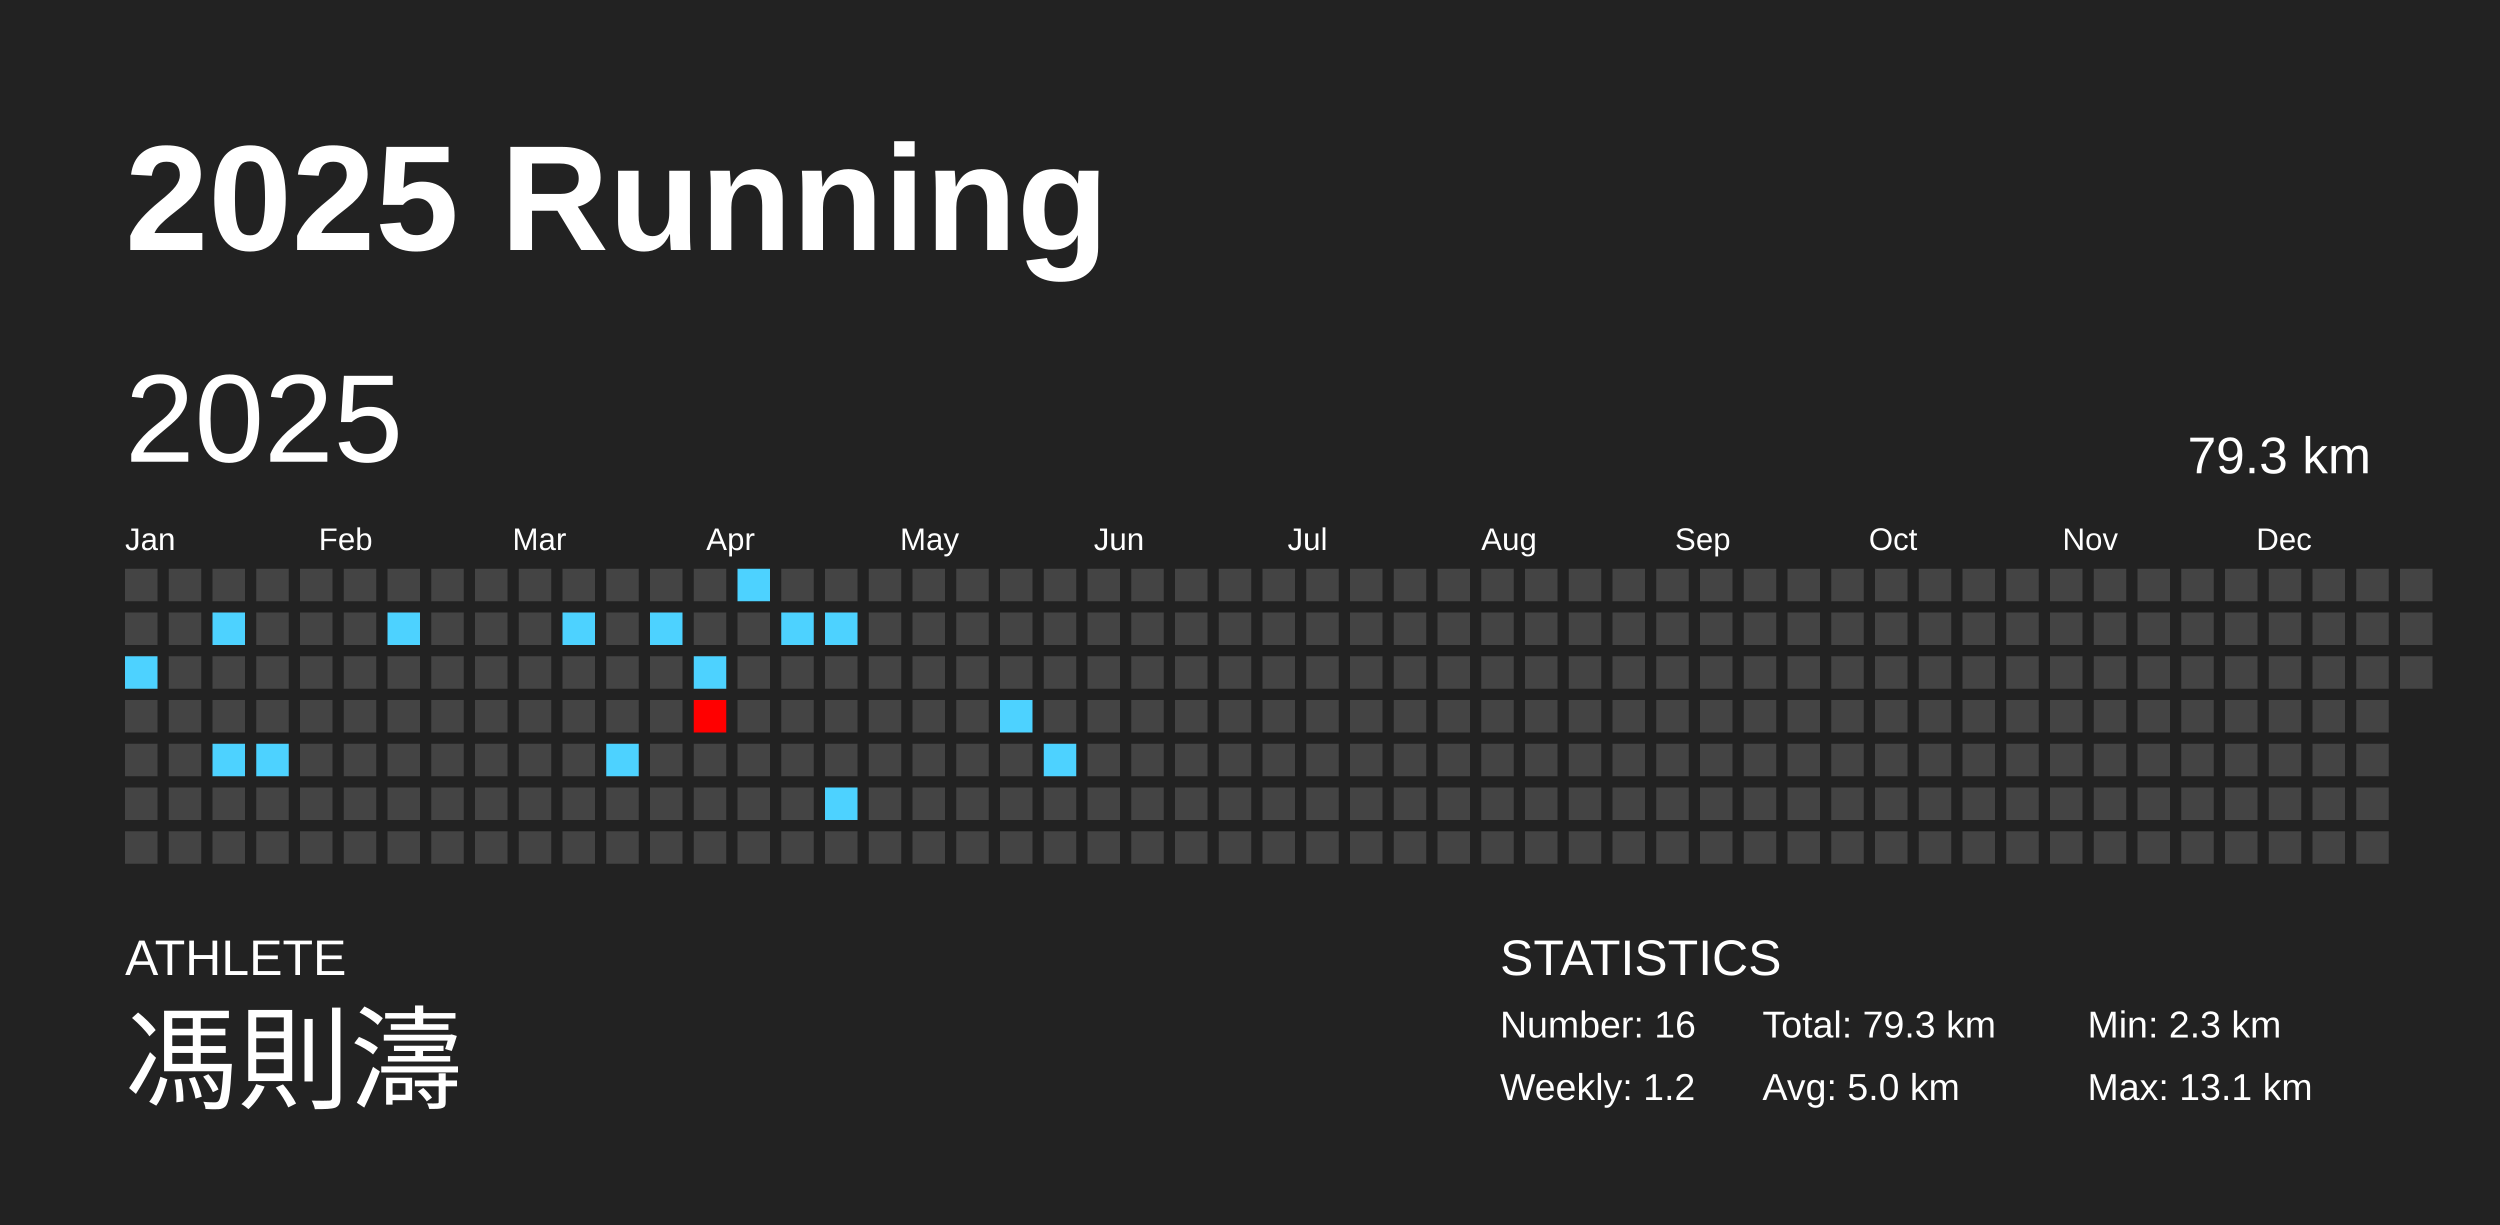
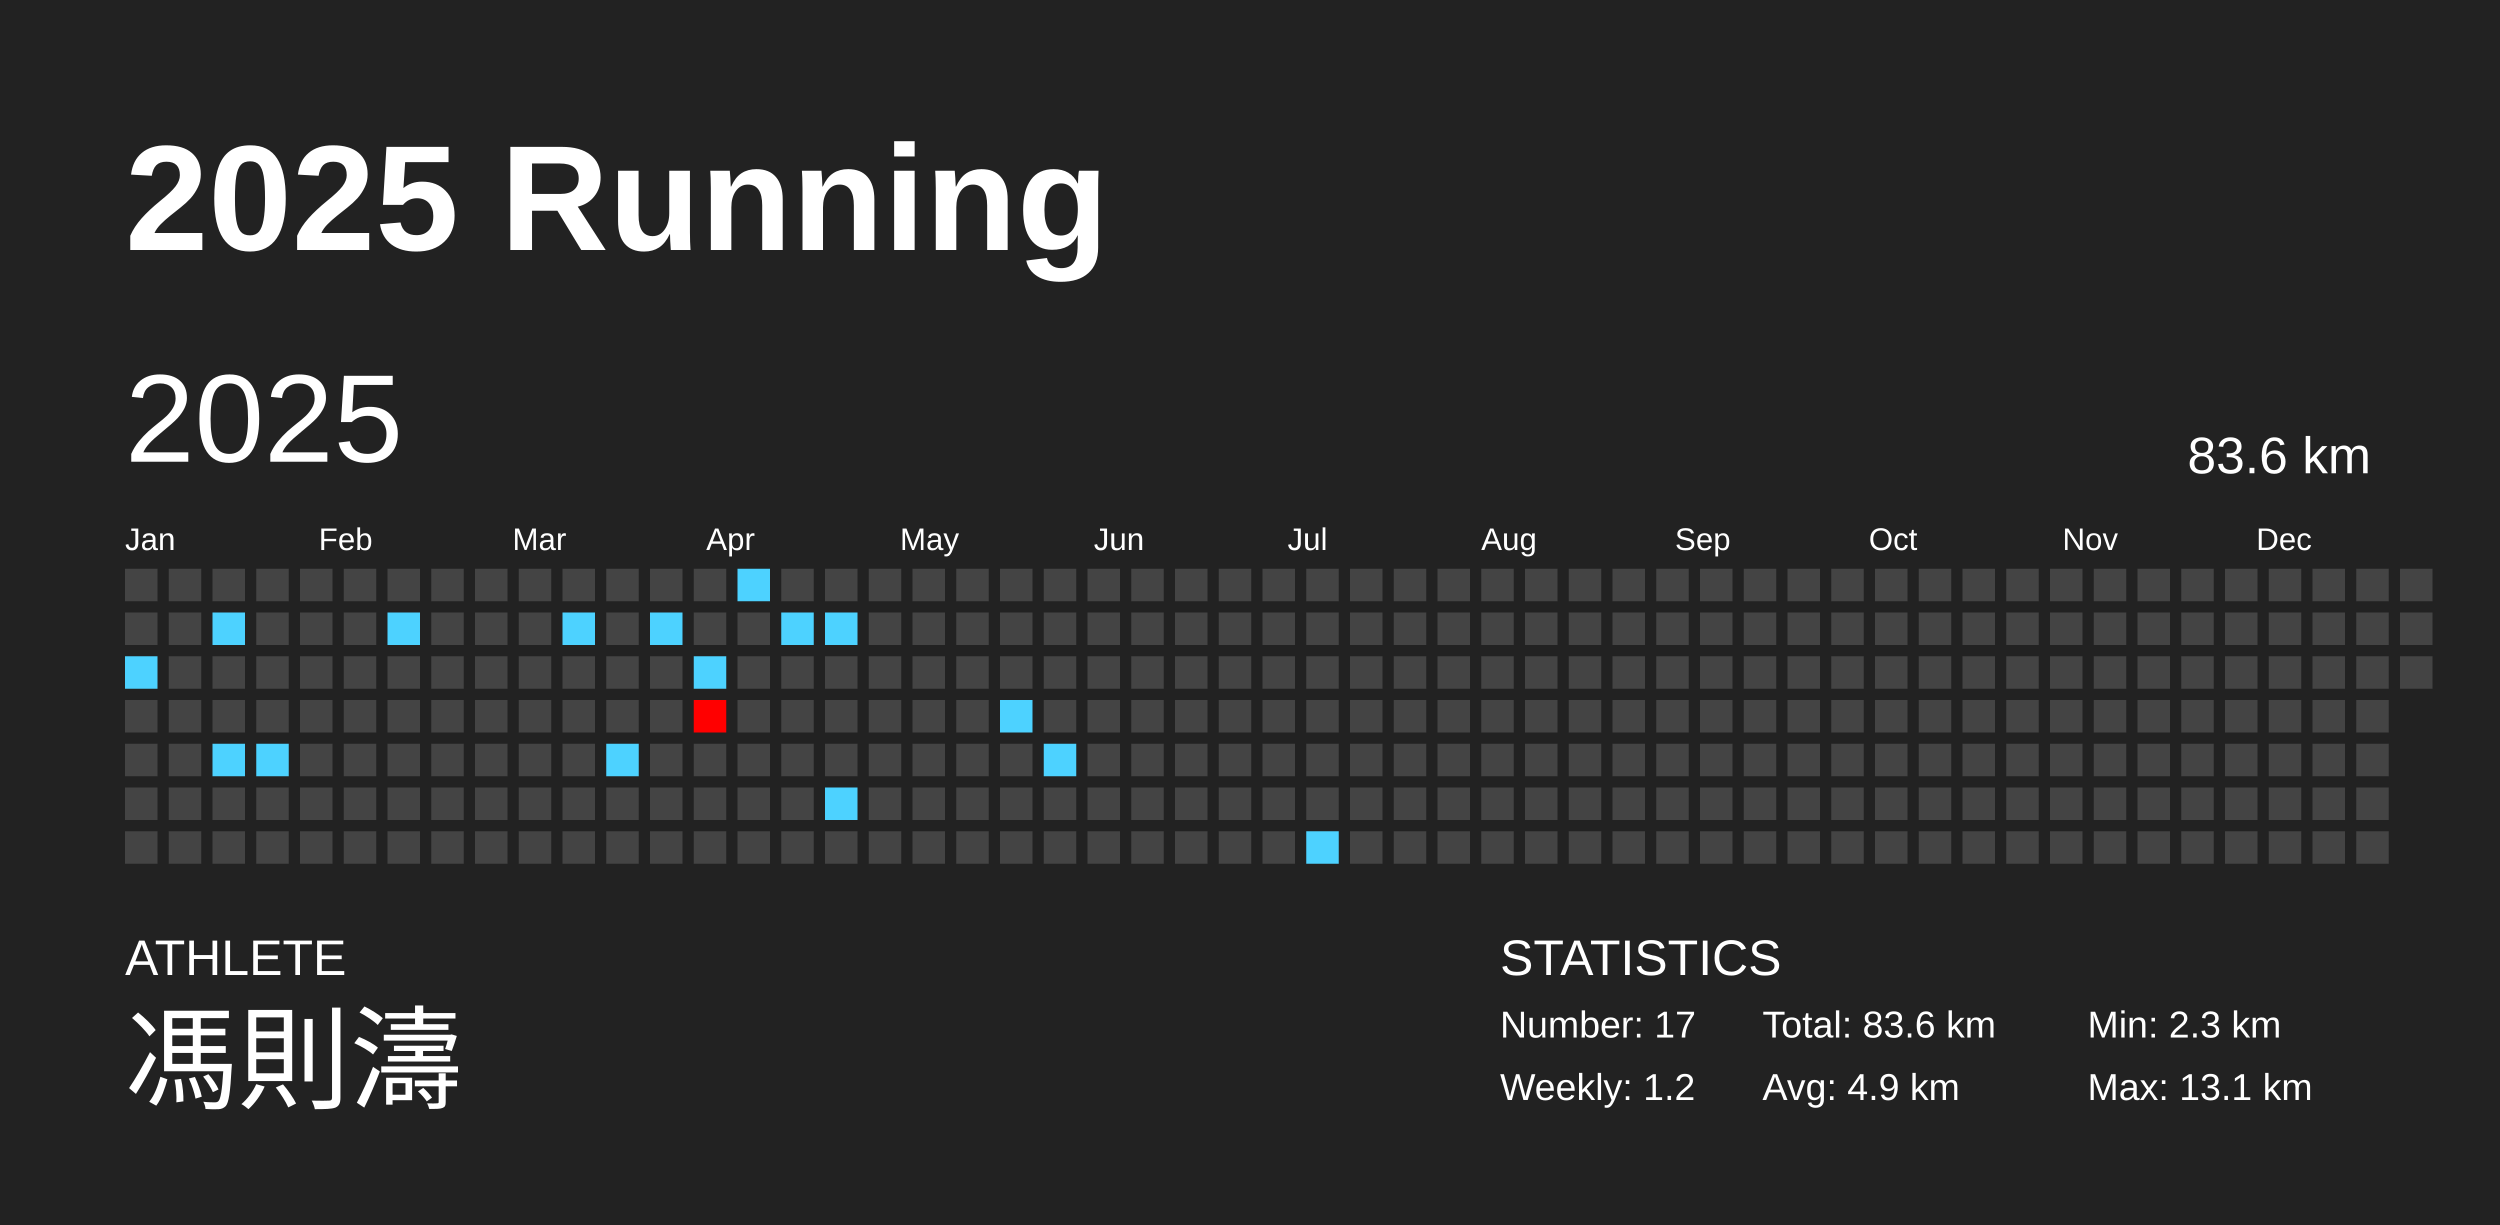
<svg xmlns="http://www.w3.org/2000/svg" baseProfile="full" height="98mm" version="1.1" viewBox="0,0,200,98" width="200mm">
  <defs />
  <rect fill="#222222" height="98" width="200" x="0" y="0" />
  <text fill="#FFFFFF" style="font-size:12px; font-family:Arial; font-weight:bold;" x="10" y="20">2025 Running</text>
  <text fill="#FFFFFF" style="font-size:4px; font-family:Arial" x="10" y="78">ATHLETE</text>
  <text fill="#FFFFFF" style="font-size:9px; font-family:Arial" x="10" y="88">馮則濤</text>
  <text fill="#FFFFFF" style="font-size:4px; font-family:Arial" x="120" y="78">STATISTICS</text>
-   <text fill="#FFFFFF" style="font-size:3px; font-family:Arial" x="120" y="83">Number: 16</text>
+   <text fill="#FFFFFF" style="font-size:3px; font-family:Arial" x="120" y="83">Number: 17</text>
  <text fill="#FFFFFF" style="font-size:3px; font-family:Arial" x="120" y="88">Weekly: 1.2</text>
-   <text fill="#FFFFFF" style="font-size:3px; font-family:Arial" x="141" y="83">Total: 79.3 km</text>
-   <text fill="#FFFFFF" style="font-size:3px; font-family:Arial" x="141" y="88">Avg: 5.0 km</text>
+   <text fill="#FFFFFF" style="font-size:3px; font-family:Arial" x="141" y="83">Total: 83.6 km</text>
+   <text fill="#FFFFFF" style="font-size:3px; font-family:Arial" x="141" y="88">Avg: 4.9 km</text>
  <text fill="#FFFFFF" style="font-size:3px; font-family:Arial" x="167" y="83">Min: 2.3 km</text>
  <text fill="#FFFFFF" style="font-size:3px; font-family:Arial" x="167" y="88">Max: 13.1 km</text>
  <text dominant-baseline="hanging" fill="#FFFFFF" style="font-size:10.0px; font-family:Arial;" x="10" y="30">2025</text>
-   <text dominant-baseline="hanging" fill="#FFFFFF" style="font-size:4.125px; font-family:Arial;" x="175" y="35">79.3 km</text>
+   <text dominant-baseline="hanging" fill="#FFFFFF" style="font-size:4.125px; font-family:Arial;" x="175" y="35">83.6 km</text>
  <text fill="#FFFFFF" style="font-size:2.5px; font-family:Arial" x="10.0" y="44">Jan</text>
  <text fill="#FFFFFF" style="font-size:2.5px; font-family:Arial" x="25.5" y="44">Feb</text>
  <text fill="#FFFFFF" style="font-size:2.5px; font-family:Arial" x="41.0" y="44">Mar</text>
  <text fill="#FFFFFF" style="font-size:2.5px; font-family:Arial" x="56.5" y="44">Apr</text>
  <text fill="#FFFFFF" style="font-size:2.5px; font-family:Arial" x="72.0" y="44">May</text>
  <text fill="#FFFFFF" style="font-size:2.5px; font-family:Arial" x="87.5" y="44">Jun</text>
  <text fill="#FFFFFF" style="font-size:2.5px; font-family:Arial" x="103.0" y="44">Jul</text>
  <text fill="#FFFFFF" style="font-size:2.5px; font-family:Arial" x="118.5" y="44">Aug</text>
  <text fill="#FFFFFF" style="font-size:2.5px; font-family:Arial" x="134.0" y="44">Sep</text>
  <text fill="#FFFFFF" style="font-size:2.5px; font-family:Arial" x="149.5" y="44">Oct</text>
  <text fill="#FFFFFF" style="font-size:2.5px; font-family:Arial" x="165.0" y="44">Nov</text>
  <text fill="#FFFFFF" style="font-size:2.5px; font-family:Arial" x="180.5" y="44">Dec</text>
  <rect fill="#444444" height="2.6" width="2.6" x="10.0" y="45.5" />
  <rect fill="#444444" height="2.6" width="2.6" x="10.0" y="49.0" />
  <rect fill="#4dd2ff" height="2.6" width="2.6" x="10.0" y="52.5" />
  <rect fill="#444444" height="2.6" width="2.6" x="10.0" y="56.0" />
  <rect fill="#444444" height="2.6" width="2.6" x="10.0" y="59.5" />
  <rect fill="#444444" height="2.6" width="2.6" x="10.0" y="63.0" />
  <rect fill="#444444" height="2.6" width="2.6" x="10.0" y="66.5" />
  <rect fill="#444444" height="2.6" width="2.6" x="13.5" y="45.5" />
  <rect fill="#444444" height="2.6" width="2.6" x="13.5" y="49.0" />
  <rect fill="#444444" height="2.6" width="2.6" x="13.5" y="52.5" />
  <rect fill="#444444" height="2.6" width="2.6" x="13.5" y="56.0" />
  <rect fill="#444444" height="2.6" width="2.6" x="13.5" y="59.5" />
  <rect fill="#444444" height="2.6" width="2.6" x="13.5" y="63.0" />
  <rect fill="#444444" height="2.6" width="2.6" x="13.5" y="66.5" />
  <rect fill="#444444" height="2.6" width="2.6" x="17.0" y="45.5" />
  <rect fill="#4dd2ff" height="2.6" width="2.6" x="17.0" y="49.0" />
  <rect fill="#444444" height="2.6" width="2.6" x="17.0" y="52.5" />
  <rect fill="#444444" height="2.6" width="2.6" x="17.0" y="56.0" />
  <rect fill="#4dd2ff" height="2.6" width="2.6" x="17.0" y="59.5" />
  <rect fill="#444444" height="2.6" width="2.6" x="17.0" y="63.0" />
  <rect fill="#444444" height="2.6" width="2.6" x="17.0" y="66.5" />
  <rect fill="#444444" height="2.6" width="2.6" x="20.5" y="45.5" />
  <rect fill="#444444" height="2.6" width="2.6" x="20.5" y="49.0" />
  <rect fill="#444444" height="2.6" width="2.6" x="20.5" y="52.5" />
  <rect fill="#444444" height="2.6" width="2.6" x="20.5" y="56.0" />
  <rect fill="#4dd2ff" height="2.6" width="2.6" x="20.5" y="59.5" />
  <rect fill="#444444" height="2.6" width="2.6" x="20.5" y="63.0" />
  <rect fill="#444444" height="2.6" width="2.6" x="20.5" y="66.5" />
  <rect fill="#444444" height="2.6" width="2.6" x="24.0" y="45.5" />
  <rect fill="#444444" height="2.6" width="2.6" x="24.0" y="49.0" />
  <rect fill="#444444" height="2.6" width="2.6" x="24.0" y="52.5" />
  <rect fill="#444444" height="2.6" width="2.6" x="24.0" y="56.0" />
  <rect fill="#444444" height="2.6" width="2.6" x="24.0" y="59.5" />
  <rect fill="#444444" height="2.6" width="2.6" x="24.0" y="63.0" />
  <rect fill="#444444" height="2.6" width="2.6" x="24.0" y="66.5" />
  <rect fill="#444444" height="2.6" width="2.6" x="27.5" y="45.5" />
  <rect fill="#444444" height="2.6" width="2.6" x="27.5" y="49.0" />
  <rect fill="#444444" height="2.6" width="2.6" x="27.5" y="52.5" />
  <rect fill="#444444" height="2.6" width="2.6" x="27.5" y="56.0" />
  <rect fill="#444444" height="2.6" width="2.6" x="27.5" y="59.5" />
  <rect fill="#444444" height="2.6" width="2.6" x="27.5" y="63.0" />
  <rect fill="#444444" height="2.6" width="2.6" x="27.5" y="66.5" />
  <rect fill="#444444" height="2.6" width="2.6" x="31.0" y="45.5" />
  <rect fill="#4dd2ff" height="2.6" width="2.6" x="31.0" y="49.0" />
  <rect fill="#444444" height="2.6" width="2.6" x="31.0" y="52.5" />
  <rect fill="#444444" height="2.6" width="2.6" x="31.0" y="56.0" />
  <rect fill="#444444" height="2.6" width="2.6" x="31.0" y="59.5" />
  <rect fill="#444444" height="2.6" width="2.6" x="31.0" y="63.0" />
  <rect fill="#444444" height="2.6" width="2.6" x="31.0" y="66.5" />
  <rect fill="#444444" height="2.6" width="2.6" x="34.5" y="45.5" />
  <rect fill="#444444" height="2.6" width="2.6" x="34.5" y="49.0" />
  <rect fill="#444444" height="2.6" width="2.6" x="34.5" y="52.5" />
  <rect fill="#444444" height="2.6" width="2.6" x="34.5" y="56.0" />
  <rect fill="#444444" height="2.6" width="2.6" x="34.5" y="59.5" />
  <rect fill="#444444" height="2.6" width="2.6" x="34.5" y="63.0" />
  <rect fill="#444444" height="2.6" width="2.6" x="34.5" y="66.5" />
  <rect fill="#444444" height="2.6" width="2.6" x="38.0" y="45.5" />
  <rect fill="#444444" height="2.6" width="2.6" x="38.0" y="49.0" />
  <rect fill="#444444" height="2.6" width="2.6" x="38.0" y="52.5" />
  <rect fill="#444444" height="2.6" width="2.6" x="38.0" y="56.0" />
  <rect fill="#444444" height="2.6" width="2.6" x="38.0" y="59.5" />
  <rect fill="#444444" height="2.6" width="2.6" x="38.0" y="63.0" />
  <rect fill="#444444" height="2.6" width="2.6" x="38.0" y="66.5" />
  <rect fill="#444444" height="2.6" width="2.6" x="41.5" y="45.5" />
  <rect fill="#444444" height="2.6" width="2.6" x="41.5" y="49.0" />
  <rect fill="#444444" height="2.6" width="2.6" x="41.5" y="52.5" />
  <rect fill="#444444" height="2.6" width="2.6" x="41.5" y="56.0" />
  <rect fill="#444444" height="2.6" width="2.6" x="41.5" y="59.5" />
  <rect fill="#444444" height="2.6" width="2.6" x="41.5" y="63.0" />
  <rect fill="#444444" height="2.6" width="2.6" x="41.5" y="66.5" />
  <rect fill="#444444" height="2.6" width="2.6" x="45.0" y="45.5" />
  <rect fill="#4dd2ff" height="2.6" width="2.6" x="45.0" y="49.0" />
  <rect fill="#444444" height="2.6" width="2.6" x="45.0" y="52.5" />
  <rect fill="#444444" height="2.6" width="2.6" x="45.0" y="56.0" />
  <rect fill="#444444" height="2.6" width="2.6" x="45.0" y="59.5" />
  <rect fill="#444444" height="2.6" width="2.6" x="45.0" y="63.0" />
  <rect fill="#444444" height="2.6" width="2.6" x="45.0" y="66.5" />
  <rect fill="#444444" height="2.6" width="2.6" x="48.5" y="45.5" />
  <rect fill="#444444" height="2.6" width="2.6" x="48.5" y="49.0" />
  <rect fill="#444444" height="2.6" width="2.6" x="48.5" y="52.5" />
  <rect fill="#444444" height="2.6" width="2.6" x="48.5" y="56.0" />
  <rect fill="#4dd2ff" height="2.6" width="2.6" x="48.5" y="59.5" />
  <rect fill="#444444" height="2.6" width="2.6" x="48.5" y="63.0" />
  <rect fill="#444444" height="2.6" width="2.6" x="48.5" y="66.5" />
  <rect fill="#444444" height="2.6" width="2.6" x="52.0" y="45.5" />
  <rect fill="#4dd2ff" height="2.6" width="2.6" x="52.0" y="49.0" />
  <rect fill="#444444" height="2.6" width="2.6" x="52.0" y="52.5" />
  <rect fill="#444444" height="2.6" width="2.6" x="52.0" y="56.0" />
  <rect fill="#444444" height="2.6" width="2.6" x="52.0" y="59.5" />
  <rect fill="#444444" height="2.6" width="2.6" x="52.0" y="63.0" />
  <rect fill="#444444" height="2.6" width="2.6" x="52.0" y="66.5" />
  <rect fill="#444444" height="2.6" width="2.6" x="55.5" y="45.5" />
  <rect fill="#444444" height="2.6" width="2.6" x="55.5" y="49.0" />
  <rect fill="#4dd2ff" height="2.6" width="2.6" x="55.5" y="52.5" />
  <rect fill="#ff0000" height="2.6" width="2.6" x="55.5" y="56.0" />
  <rect fill="#444444" height="2.6" width="2.6" x="55.5" y="59.5" />
  <rect fill="#444444" height="2.6" width="2.6" x="55.5" y="63.0" />
  <rect fill="#444444" height="2.6" width="2.6" x="55.5" y="66.5" />
  <rect fill="#4dd2ff" height="2.6" width="2.6" x="59.0" y="45.5" />
  <rect fill="#444444" height="2.6" width="2.6" x="59.0" y="49.0" />
  <rect fill="#444444" height="2.6" width="2.6" x="59.0" y="52.5" />
  <rect fill="#444444" height="2.6" width="2.6" x="59.0" y="56.0" />
  <rect fill="#444444" height="2.6" width="2.6" x="59.0" y="59.5" />
  <rect fill="#444444" height="2.6" width="2.6" x="59.0" y="63.0" />
  <rect fill="#444444" height="2.6" width="2.6" x="59.0" y="66.5" />
  <rect fill="#444444" height="2.6" width="2.6" x="62.5" y="45.5" />
  <rect fill="#4dd2ff" height="2.6" width="2.6" x="62.5" y="49.0" />
  <rect fill="#444444" height="2.6" width="2.6" x="62.5" y="52.5" />
  <rect fill="#444444" height="2.6" width="2.6" x="62.5" y="56.0" />
  <rect fill="#444444" height="2.6" width="2.6" x="62.5" y="59.5" />
  <rect fill="#444444" height="2.6" width="2.6" x="62.5" y="63.0" />
  <rect fill="#444444" height="2.6" width="2.6" x="62.5" y="66.5" />
  <rect fill="#444444" height="2.6" width="2.6" x="66.0" y="45.5" />
  <rect fill="#4dd2ff" height="2.6" width="2.6" x="66.0" y="49.0" />
  <rect fill="#444444" height="2.6" width="2.6" x="66.0" y="52.5" />
  <rect fill="#444444" height="2.6" width="2.6" x="66.0" y="56.0" />
  <rect fill="#444444" height="2.6" width="2.6" x="66.0" y="59.5" />
  <rect fill="#4dd2ff" height="2.6" width="2.6" x="66.0" y="63.0" />
  <rect fill="#444444" height="2.6" width="2.6" x="66.0" y="66.5" />
  <rect fill="#444444" height="2.6" width="2.6" x="69.5" y="45.5" />
  <rect fill="#444444" height="2.6" width="2.6" x="69.5" y="49.0" />
  <rect fill="#444444" height="2.6" width="2.6" x="69.5" y="52.5" />
  <rect fill="#444444" height="2.6" width="2.6" x="69.5" y="56.0" />
  <rect fill="#444444" height="2.6" width="2.6" x="69.5" y="59.5" />
  <rect fill="#444444" height="2.6" width="2.6" x="69.5" y="63.0" />
  <rect fill="#444444" height="2.6" width="2.6" x="69.5" y="66.5" />
  <rect fill="#444444" height="2.6" width="2.6" x="73.0" y="45.5" />
  <rect fill="#444444" height="2.6" width="2.6" x="73.0" y="49.0" />
  <rect fill="#444444" height="2.6" width="2.6" x="73.0" y="52.5" />
  <rect fill="#444444" height="2.6" width="2.6" x="73.0" y="56.0" />
  <rect fill="#444444" height="2.6" width="2.6" x="73.0" y="59.5" />
  <rect fill="#444444" height="2.6" width="2.6" x="73.0" y="63.0" />
  <rect fill="#444444" height="2.6" width="2.6" x="73.0" y="66.5" />
  <rect fill="#444444" height="2.6" width="2.6" x="76.5" y="45.5" />
  <rect fill="#444444" height="2.6" width="2.6" x="76.5" y="49.0" />
  <rect fill="#444444" height="2.6" width="2.6" x="76.5" y="52.5" />
  <rect fill="#444444" height="2.6" width="2.6" x="76.5" y="56.0" />
  <rect fill="#444444" height="2.6" width="2.6" x="76.5" y="59.5" />
  <rect fill="#444444" height="2.6" width="2.6" x="76.5" y="63.0" />
  <rect fill="#444444" height="2.6" width="2.6" x="76.5" y="66.5" />
  <rect fill="#444444" height="2.6" width="2.6" x="80.0" y="45.5" />
  <rect fill="#444444" height="2.6" width="2.6" x="80.0" y="49.0" />
  <rect fill="#444444" height="2.6" width="2.6" x="80.0" y="52.5" />
  <rect fill="#4dd2ff" height="2.6" width="2.6" x="80.0" y="56.0" />
  <rect fill="#444444" height="2.6" width="2.6" x="80.0" y="59.5" />
  <rect fill="#444444" height="2.6" width="2.6" x="80.0" y="63.0" />
  <rect fill="#444444" height="2.6" width="2.6" x="80.0" y="66.5" />
  <rect fill="#444444" height="2.6" width="2.6" x="83.5" y="45.5" />
  <rect fill="#444444" height="2.6" width="2.6" x="83.5" y="49.0" />
  <rect fill="#444444" height="2.6" width="2.6" x="83.5" y="52.5" />
  <rect fill="#444444" height="2.6" width="2.6" x="83.5" y="56.0" />
  <rect fill="#4dd2ff" height="2.6" width="2.6" x="83.5" y="59.5" />
  <rect fill="#444444" height="2.6" width="2.6" x="83.5" y="63.0" />
  <rect fill="#444444" height="2.6" width="2.6" x="83.5" y="66.5" />
  <rect fill="#444444" height="2.6" width="2.6" x="87.0" y="45.5" />
  <rect fill="#444444" height="2.6" width="2.6" x="87.0" y="49.0" />
  <rect fill="#444444" height="2.6" width="2.6" x="87.0" y="52.5" />
  <rect fill="#444444" height="2.6" width="2.6" x="87.0" y="56.0" />
  <rect fill="#444444" height="2.6" width="2.6" x="87.0" y="59.5" />
  <rect fill="#444444" height="2.6" width="2.6" x="87.0" y="63.0" />
  <rect fill="#444444" height="2.6" width="2.6" x="87.0" y="66.5" />
  <rect fill="#444444" height="2.6" width="2.6" x="90.5" y="45.5" />
  <rect fill="#444444" height="2.6" width="2.6" x="90.5" y="49.0" />
  <rect fill="#444444" height="2.6" width="2.6" x="90.5" y="52.5" />
  <rect fill="#444444" height="2.6" width="2.6" x="90.5" y="56.0" />
  <rect fill="#444444" height="2.6" width="2.6" x="90.5" y="59.5" />
  <rect fill="#444444" height="2.6" width="2.6" x="90.5" y="63.0" />
  <rect fill="#444444" height="2.6" width="2.6" x="90.5" y="66.5" />
  <rect fill="#444444" height="2.6" width="2.6" x="94.0" y="45.5" />
  <rect fill="#444444" height="2.6" width="2.6" x="94.0" y="49.0" />
  <rect fill="#444444" height="2.6" width="2.6" x="94.0" y="52.5" />
  <rect fill="#444444" height="2.6" width="2.6" x="94.0" y="56.0" />
  <rect fill="#444444" height="2.6" width="2.6" x="94.0" y="59.5" />
  <rect fill="#444444" height="2.6" width="2.6" x="94.0" y="63.0" />
  <rect fill="#444444" height="2.6" width="2.6" x="94.0" y="66.5" />
  <rect fill="#444444" height="2.6" width="2.6" x="97.5" y="45.5" />
  <rect fill="#444444" height="2.6" width="2.6" x="97.5" y="49.0" />
  <rect fill="#444444" height="2.6" width="2.6" x="97.5" y="52.5" />
  <rect fill="#444444" height="2.6" width="2.6" x="97.5" y="56.0" />
  <rect fill="#444444" height="2.6" width="2.6" x="97.5" y="59.5" />
  <rect fill="#444444" height="2.6" width="2.6" x="97.5" y="63.0" />
  <rect fill="#444444" height="2.6" width="2.6" x="97.5" y="66.5" />
  <rect fill="#444444" height="2.6" width="2.6" x="101.0" y="45.5" />
  <rect fill="#444444" height="2.6" width="2.6" x="101.0" y="49.0" />
  <rect fill="#444444" height="2.6" width="2.6" x="101.0" y="52.5" />
  <rect fill="#444444" height="2.6" width="2.6" x="101.0" y="56.0" />
  <rect fill="#444444" height="2.6" width="2.6" x="101.0" y="59.5" />
  <rect fill="#444444" height="2.6" width="2.6" x="101.0" y="63.0" />
  <rect fill="#444444" height="2.6" width="2.6" x="101.0" y="66.5" />
  <rect fill="#444444" height="2.6" width="2.6" x="104.5" y="45.5" />
  <rect fill="#444444" height="2.6" width="2.6" x="104.5" y="49.0" />
  <rect fill="#444444" height="2.6" width="2.6" x="104.5" y="52.5" />
  <rect fill="#444444" height="2.6" width="2.6" x="104.5" y="56.0" />
  <rect fill="#444444" height="2.6" width="2.6" x="104.5" y="59.5" />
  <rect fill="#444444" height="2.6" width="2.6" x="104.5" y="63.0" />
-   <rect fill="#444444" height="2.6" width="2.6" x="104.5" y="66.5" />
+   <rect fill="#4dd2ff" height="2.6" width="2.6" x="104.5" y="66.5" />
  <rect fill="#444444" height="2.6" width="2.6" x="108.0" y="45.5" />
  <rect fill="#444444" height="2.6" width="2.6" x="108.0" y="49.0" />
  <rect fill="#444444" height="2.6" width="2.6" x="108.0" y="52.5" />
  <rect fill="#444444" height="2.6" width="2.6" x="108.0" y="56.0" />
  <rect fill="#444444" height="2.6" width="2.6" x="108.0" y="59.5" />
  <rect fill="#444444" height="2.6" width="2.6" x="108.0" y="63.0" />
  <rect fill="#444444" height="2.6" width="2.6" x="108.0" y="66.5" />
  <rect fill="#444444" height="2.6" width="2.6" x="111.5" y="45.5" />
  <rect fill="#444444" height="2.6" width="2.6" x="111.5" y="49.0" />
  <rect fill="#444444" height="2.6" width="2.6" x="111.5" y="52.5" />
  <rect fill="#444444" height="2.6" width="2.6" x="111.5" y="56.0" />
  <rect fill="#444444" height="2.6" width="2.6" x="111.5" y="59.5" />
  <rect fill="#444444" height="2.6" width="2.6" x="111.5" y="63.0" />
  <rect fill="#444444" height="2.6" width="2.6" x="111.5" y="66.5" />
  <rect fill="#444444" height="2.6" width="2.6" x="115.0" y="45.5" />
  <rect fill="#444444" height="2.6" width="2.6" x="115.0" y="49.0" />
  <rect fill="#444444" height="2.6" width="2.6" x="115.0" y="52.5" />
  <rect fill="#444444" height="2.6" width="2.6" x="115.0" y="56.0" />
  <rect fill="#444444" height="2.6" width="2.6" x="115.0" y="59.5" />
  <rect fill="#444444" height="2.6" width="2.6" x="115.0" y="63.0" />
  <rect fill="#444444" height="2.6" width="2.6" x="115.0" y="66.5" />
  <rect fill="#444444" height="2.6" width="2.6" x="118.5" y="45.5" />
  <rect fill="#444444" height="2.6" width="2.6" x="118.5" y="49.0" />
  <rect fill="#444444" height="2.6" width="2.6" x="118.5" y="52.5" />
  <rect fill="#444444" height="2.6" width="2.6" x="118.5" y="56.0" />
  <rect fill="#444444" height="2.6" width="2.6" x="118.5" y="59.5" />
  <rect fill="#444444" height="2.6" width="2.6" x="118.5" y="63.0" />
  <rect fill="#444444" height="2.6" width="2.6" x="118.5" y="66.5" />
  <rect fill="#444444" height="2.6" width="2.6" x="122.0" y="45.5" />
  <rect fill="#444444" height="2.6" width="2.6" x="122.0" y="49.0" />
  <rect fill="#444444" height="2.6" width="2.6" x="122.0" y="52.5" />
  <rect fill="#444444" height="2.6" width="2.6" x="122.0" y="56.0" />
  <rect fill="#444444" height="2.6" width="2.6" x="122.0" y="59.5" />
  <rect fill="#444444" height="2.6" width="2.6" x="122.0" y="63.0" />
  <rect fill="#444444" height="2.6" width="2.6" x="122.0" y="66.5" />
  <rect fill="#444444" height="2.6" width="2.6" x="125.5" y="45.5" />
  <rect fill="#444444" height="2.6" width="2.6" x="125.5" y="49.0" />
  <rect fill="#444444" height="2.6" width="2.6" x="125.5" y="52.5" />
  <rect fill="#444444" height="2.6" width="2.6" x="125.5" y="56.0" />
  <rect fill="#444444" height="2.6" width="2.6" x="125.5" y="59.5" />
  <rect fill="#444444" height="2.6" width="2.6" x="125.5" y="63.0" />
  <rect fill="#444444" height="2.6" width="2.6" x="125.5" y="66.5" />
  <rect fill="#444444" height="2.6" width="2.6" x="129.0" y="45.5" />
  <rect fill="#444444" height="2.6" width="2.6" x="129.0" y="49.0" />
  <rect fill="#444444" height="2.6" width="2.6" x="129.0" y="52.5" />
  <rect fill="#444444" height="2.6" width="2.6" x="129.0" y="56.0" />
  <rect fill="#444444" height="2.6" width="2.6" x="129.0" y="59.5" />
  <rect fill="#444444" height="2.6" width="2.6" x="129.0" y="63.0" />
  <rect fill="#444444" height="2.6" width="2.6" x="129.0" y="66.5" />
  <rect fill="#444444" height="2.6" width="2.6" x="132.5" y="45.5" />
  <rect fill="#444444" height="2.6" width="2.6" x="132.5" y="49.0" />
  <rect fill="#444444" height="2.6" width="2.6" x="132.5" y="52.5" />
  <rect fill="#444444" height="2.6" width="2.6" x="132.5" y="56.0" />
  <rect fill="#444444" height="2.6" width="2.6" x="132.5" y="59.5" />
  <rect fill="#444444" height="2.6" width="2.6" x="132.5" y="63.0" />
  <rect fill="#444444" height="2.6" width="2.6" x="132.5" y="66.5" />
  <rect fill="#444444" height="2.6" width="2.6" x="136.0" y="45.5" />
  <rect fill="#444444" height="2.6" width="2.6" x="136.0" y="49.0" />
  <rect fill="#444444" height="2.6" width="2.6" x="136.0" y="52.5" />
  <rect fill="#444444" height="2.6" width="2.6" x="136.0" y="56.0" />
  <rect fill="#444444" height="2.6" width="2.6" x="136.0" y="59.5" />
  <rect fill="#444444" height="2.6" width="2.6" x="136.0" y="63.0" />
  <rect fill="#444444" height="2.6" width="2.6" x="136.0" y="66.5" />
  <rect fill="#444444" height="2.6" width="2.6" x="139.5" y="45.5" />
  <rect fill="#444444" height="2.6" width="2.6" x="139.5" y="49.0" />
  <rect fill="#444444" height="2.6" width="2.6" x="139.5" y="52.5" />
  <rect fill="#444444" height="2.6" width="2.6" x="139.5" y="56.0" />
  <rect fill="#444444" height="2.6" width="2.6" x="139.5" y="59.5" />
  <rect fill="#444444" height="2.6" width="2.6" x="139.5" y="63.0" />
  <rect fill="#444444" height="2.6" width="2.6" x="139.5" y="66.5" />
  <rect fill="#444444" height="2.6" width="2.6" x="143.0" y="45.5" />
  <rect fill="#444444" height="2.6" width="2.6" x="143.0" y="49.0" />
  <rect fill="#444444" height="2.6" width="2.6" x="143.0" y="52.5" />
  <rect fill="#444444" height="2.6" width="2.6" x="143.0" y="56.0" />
  <rect fill="#444444" height="2.6" width="2.6" x="143.0" y="59.5" />
  <rect fill="#444444" height="2.6" width="2.6" x="143.0" y="63.0" />
  <rect fill="#444444" height="2.6" width="2.6" x="143.0" y="66.5" />
  <rect fill="#444444" height="2.6" width="2.6" x="146.5" y="45.5" />
  <rect fill="#444444" height="2.6" width="2.6" x="146.5" y="49.0" />
  <rect fill="#444444" height="2.6" width="2.6" x="146.5" y="52.5" />
  <rect fill="#444444" height="2.6" width="2.6" x="146.5" y="56.0" />
  <rect fill="#444444" height="2.6" width="2.6" x="146.5" y="59.5" />
  <rect fill="#444444" height="2.6" width="2.6" x="146.5" y="63.0" />
  <rect fill="#444444" height="2.6" width="2.6" x="146.5" y="66.5" />
  <rect fill="#444444" height="2.6" width="2.6" x="150.0" y="45.5" />
  <rect fill="#444444" height="2.6" width="2.6" x="150.0" y="49.0" />
  <rect fill="#444444" height="2.6" width="2.6" x="150.0" y="52.5" />
  <rect fill="#444444" height="2.6" width="2.6" x="150.0" y="56.0" />
  <rect fill="#444444" height="2.6" width="2.6" x="150.0" y="59.5" />
  <rect fill="#444444" height="2.6" width="2.6" x="150.0" y="63.0" />
  <rect fill="#444444" height="2.6" width="2.6" x="150.0" y="66.5" />
  <rect fill="#444444" height="2.6" width="2.6" x="153.5" y="45.5" />
  <rect fill="#444444" height="2.6" width="2.6" x="153.5" y="49.0" />
  <rect fill="#444444" height="2.6" width="2.6" x="153.5" y="52.5" />
  <rect fill="#444444" height="2.6" width="2.6" x="153.5" y="56.0" />
  <rect fill="#444444" height="2.6" width="2.6" x="153.5" y="59.5" />
  <rect fill="#444444" height="2.6" width="2.6" x="153.5" y="63.0" />
  <rect fill="#444444" height="2.6" width="2.6" x="153.5" y="66.5" />
  <rect fill="#444444" height="2.6" width="2.6" x="157.0" y="45.5" />
  <rect fill="#444444" height="2.6" width="2.6" x="157.0" y="49.0" />
  <rect fill="#444444" height="2.6" width="2.6" x="157.0" y="52.5" />
  <rect fill="#444444" height="2.6" width="2.6" x="157.0" y="56.0" />
  <rect fill="#444444" height="2.6" width="2.6" x="157.0" y="59.5" />
  <rect fill="#444444" height="2.6" width="2.6" x="157.0" y="63.0" />
  <rect fill="#444444" height="2.6" width="2.6" x="157.0" y="66.5" />
  <rect fill="#444444" height="2.6" width="2.6" x="160.5" y="45.5" />
  <rect fill="#444444" height="2.6" width="2.6" x="160.5" y="49.0" />
  <rect fill="#444444" height="2.6" width="2.6" x="160.5" y="52.5" />
  <rect fill="#444444" height="2.6" width="2.6" x="160.5" y="56.0" />
  <rect fill="#444444" height="2.6" width="2.6" x="160.5" y="59.5" />
  <rect fill="#444444" height="2.6" width="2.6" x="160.5" y="63.0" />
  <rect fill="#444444" height="2.6" width="2.6" x="160.5" y="66.5" />
  <rect fill="#444444" height="2.6" width="2.6" x="164.0" y="45.5" />
  <rect fill="#444444" height="2.6" width="2.6" x="164.0" y="49.0" />
  <rect fill="#444444" height="2.6" width="2.6" x="164.0" y="52.5" />
  <rect fill="#444444" height="2.6" width="2.6" x="164.0" y="56.0" />
  <rect fill="#444444" height="2.6" width="2.6" x="164.0" y="59.5" />
  <rect fill="#444444" height="2.6" width="2.6" x="164.0" y="63.0" />
  <rect fill="#444444" height="2.6" width="2.6" x="164.0" y="66.5" />
  <rect fill="#444444" height="2.6" width="2.6" x="167.5" y="45.5" />
  <rect fill="#444444" height="2.6" width="2.6" x="167.5" y="49.0" />
  <rect fill="#444444" height="2.6" width="2.6" x="167.5" y="52.5" />
  <rect fill="#444444" height="2.6" width="2.6" x="167.5" y="56.0" />
  <rect fill="#444444" height="2.6" width="2.6" x="167.5" y="59.5" />
  <rect fill="#444444" height="2.6" width="2.6" x="167.5" y="63.0" />
  <rect fill="#444444" height="2.6" width="2.6" x="167.5" y="66.5" />
  <rect fill="#444444" height="2.6" width="2.6" x="171.0" y="45.5" />
  <rect fill="#444444" height="2.6" width="2.6" x="171.0" y="49.0" />
  <rect fill="#444444" height="2.6" width="2.6" x="171.0" y="52.5" />
  <rect fill="#444444" height="2.6" width="2.6" x="171.0" y="56.0" />
  <rect fill="#444444" height="2.6" width="2.6" x="171.0" y="59.5" />
  <rect fill="#444444" height="2.6" width="2.6" x="171.0" y="63.0" />
  <rect fill="#444444" height="2.6" width="2.6" x="171.0" y="66.5" />
  <rect fill="#444444" height="2.6" width="2.6" x="174.5" y="45.5" />
  <rect fill="#444444" height="2.6" width="2.6" x="174.5" y="49.0" />
  <rect fill="#444444" height="2.6" width="2.6" x="174.5" y="52.5" />
  <rect fill="#444444" height="2.6" width="2.6" x="174.5" y="56.0" />
  <rect fill="#444444" height="2.6" width="2.6" x="174.5" y="59.5" />
  <rect fill="#444444" height="2.6" width="2.6" x="174.5" y="63.0" />
  <rect fill="#444444" height="2.6" width="2.6" x="174.5" y="66.5" />
  <rect fill="#444444" height="2.6" width="2.6" x="178.0" y="45.5" />
  <rect fill="#444444" height="2.6" width="2.6" x="178.0" y="49.0" />
  <rect fill="#444444" height="2.6" width="2.6" x="178.0" y="52.5" />
  <rect fill="#444444" height="2.6" width="2.6" x="178.0" y="56.0" />
  <rect fill="#444444" height="2.6" width="2.6" x="178.0" y="59.5" />
  <rect fill="#444444" height="2.6" width="2.6" x="178.0" y="63.0" />
  <rect fill="#444444" height="2.6" width="2.6" x="178.0" y="66.5" />
  <rect fill="#444444" height="2.6" width="2.6" x="181.5" y="45.5" />
  <rect fill="#444444" height="2.6" width="2.6" x="181.5" y="49.0" />
  <rect fill="#444444" height="2.6" width="2.6" x="181.5" y="52.5" />
  <rect fill="#444444" height="2.6" width="2.6" x="181.5" y="56.0" />
  <rect fill="#444444" height="2.6" width="2.6" x="181.5" y="59.5" />
  <rect fill="#444444" height="2.6" width="2.6" x="181.5" y="63.0" />
  <rect fill="#444444" height="2.6" width="2.6" x="181.5" y="66.5" />
  <rect fill="#444444" height="2.6" width="2.6" x="185.0" y="45.5" />
  <rect fill="#444444" height="2.6" width="2.6" x="185.0" y="49.0" />
  <rect fill="#444444" height="2.6" width="2.6" x="185.0" y="52.5" />
  <rect fill="#444444" height="2.6" width="2.6" x="185.0" y="56.0" />
  <rect fill="#444444" height="2.6" width="2.6" x="185.0" y="59.5" />
  <rect fill="#444444" height="2.6" width="2.6" x="185.0" y="63.0" />
  <rect fill="#444444" height="2.6" width="2.6" x="185.0" y="66.5" />
  <rect fill="#444444" height="2.6" width="2.6" x="188.5" y="45.5" />
  <rect fill="#444444" height="2.6" width="2.6" x="188.5" y="49.0" />
  <rect fill="#444444" height="2.6" width="2.6" x="188.5" y="52.5" />
  <rect fill="#444444" height="2.6" width="2.6" x="188.5" y="56.0" />
  <rect fill="#444444" height="2.6" width="2.6" x="188.5" y="59.5" />
  <rect fill="#444444" height="2.6" width="2.6" x="188.5" y="63.0" />
  <rect fill="#444444" height="2.6" width="2.6" x="188.5" y="66.5" />
  <rect fill="#444444" height="2.6" width="2.6" x="192.0" y="45.5" />
  <rect fill="#444444" height="2.6" width="2.6" x="192.0" y="49.0" />
  <rect fill="#444444" height="2.6" width="2.6" x="192.0" y="52.5" />
</svg>
